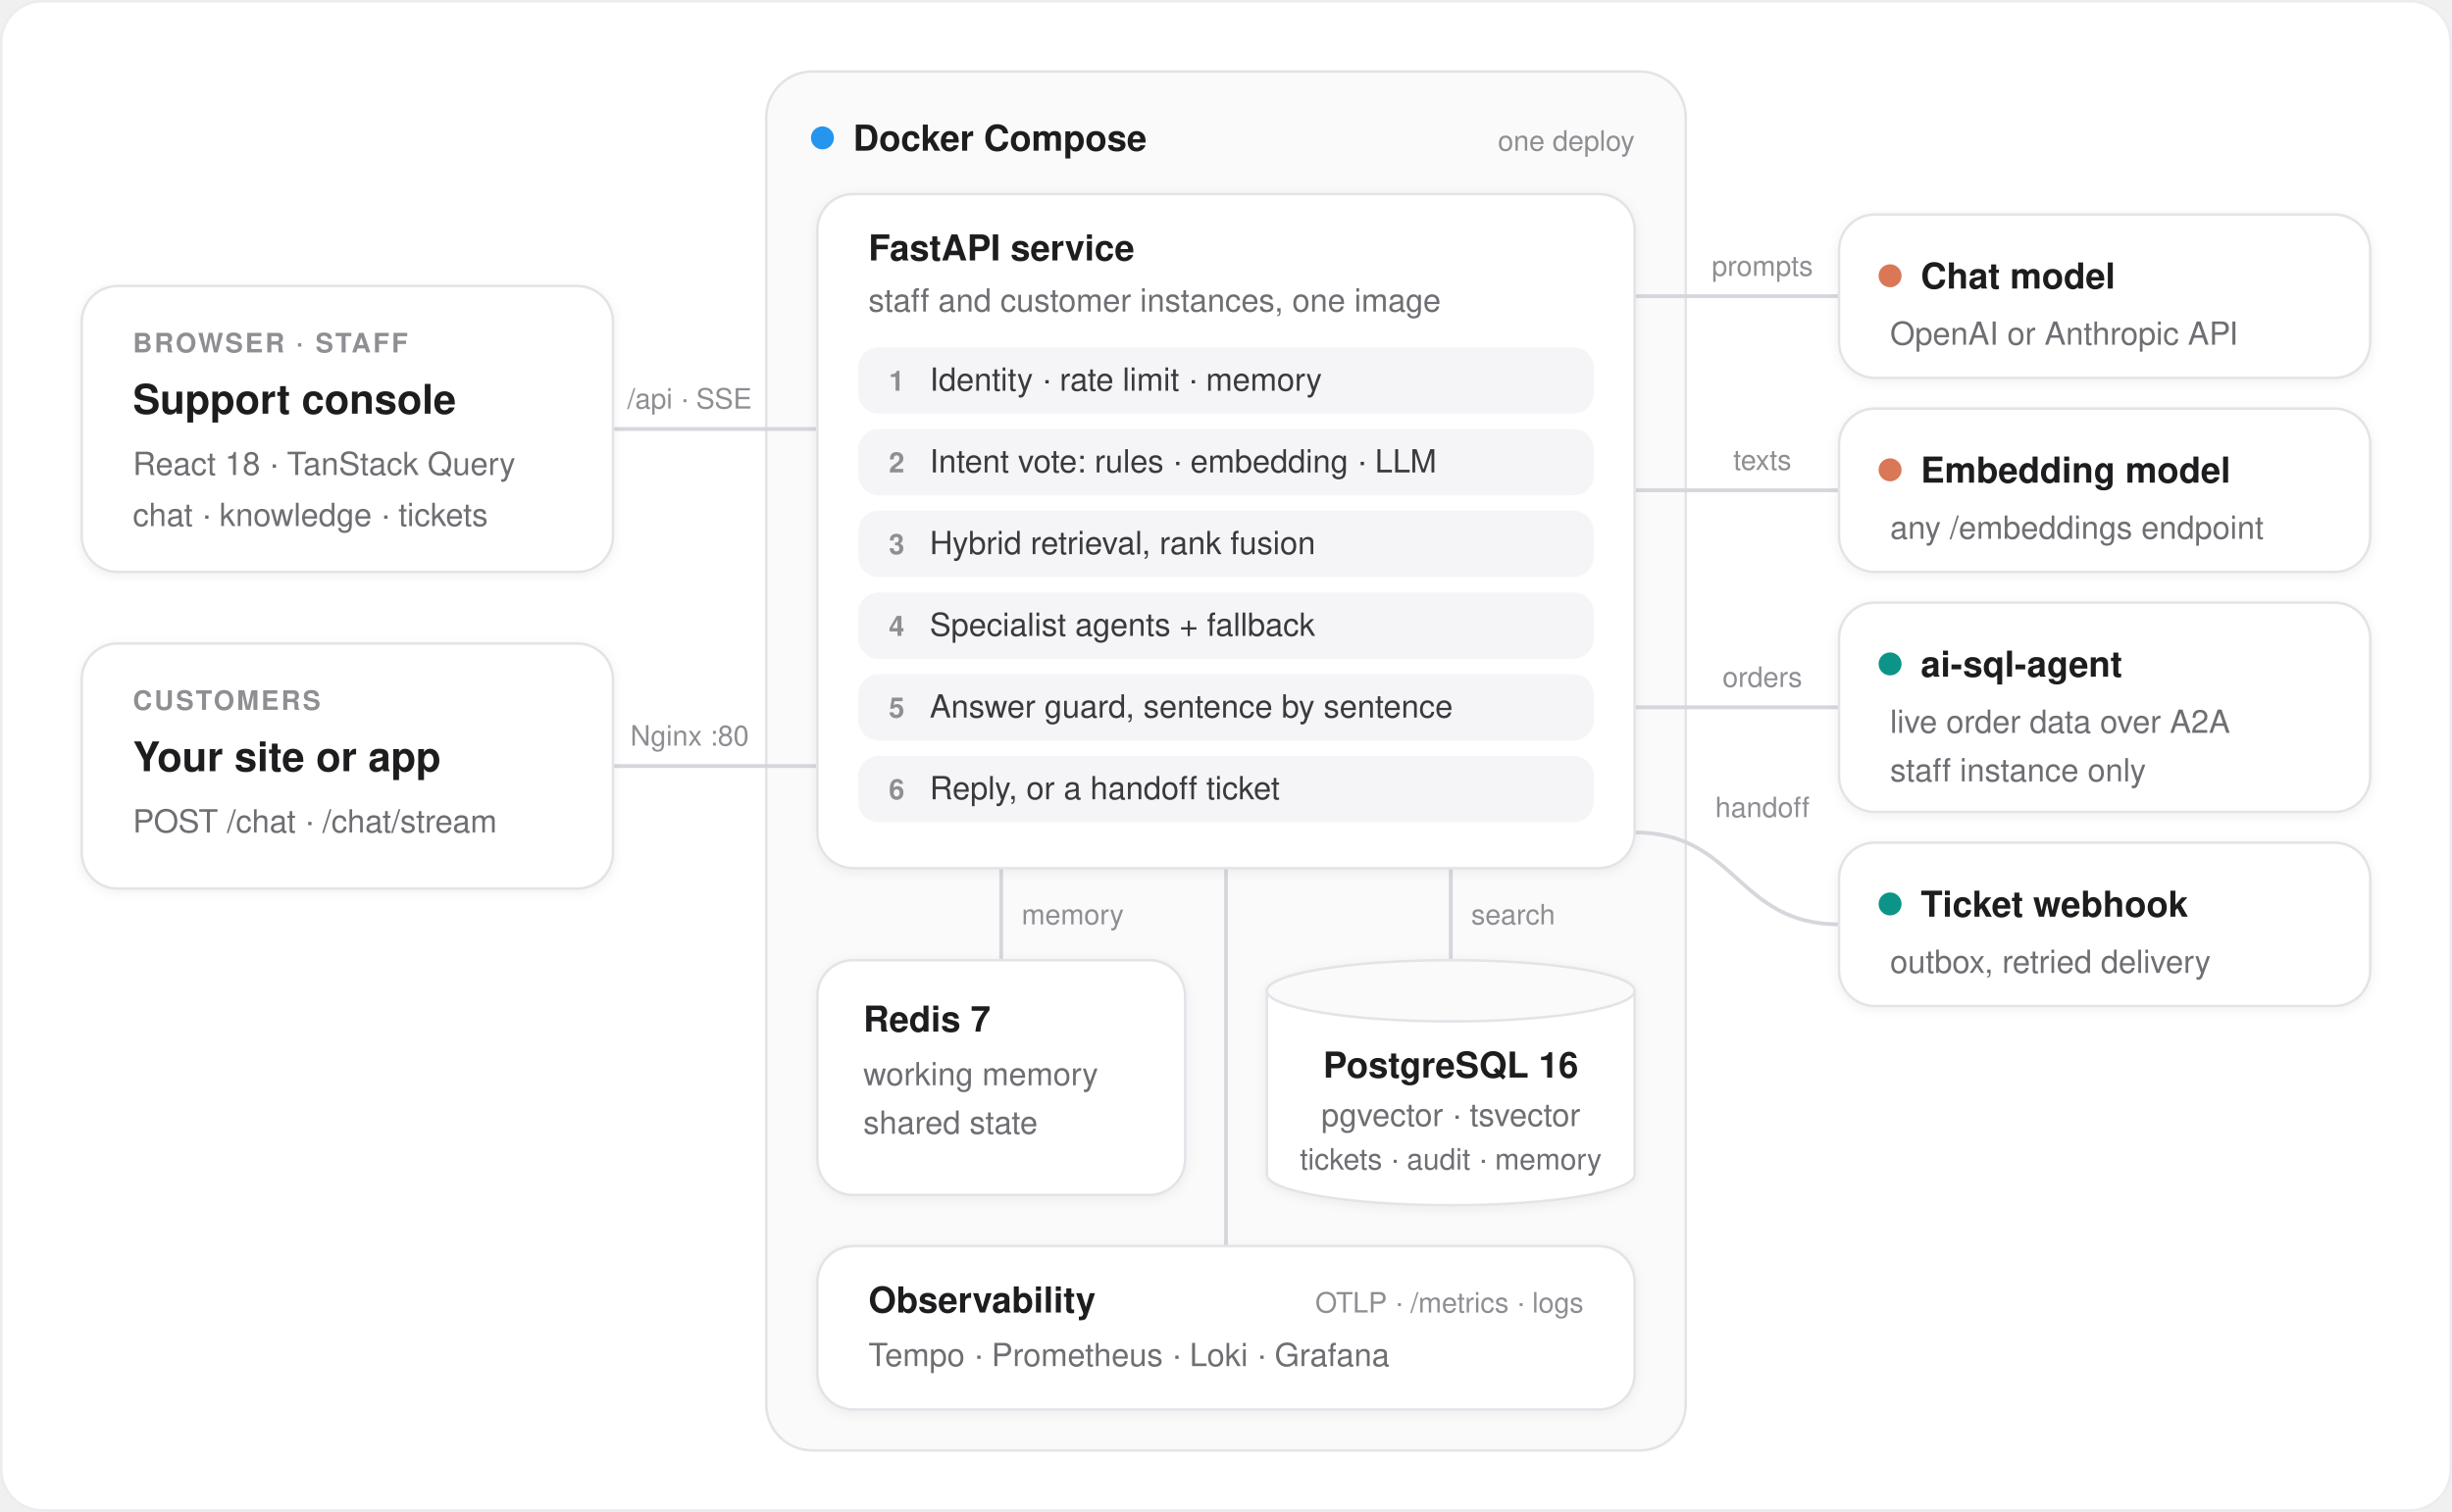
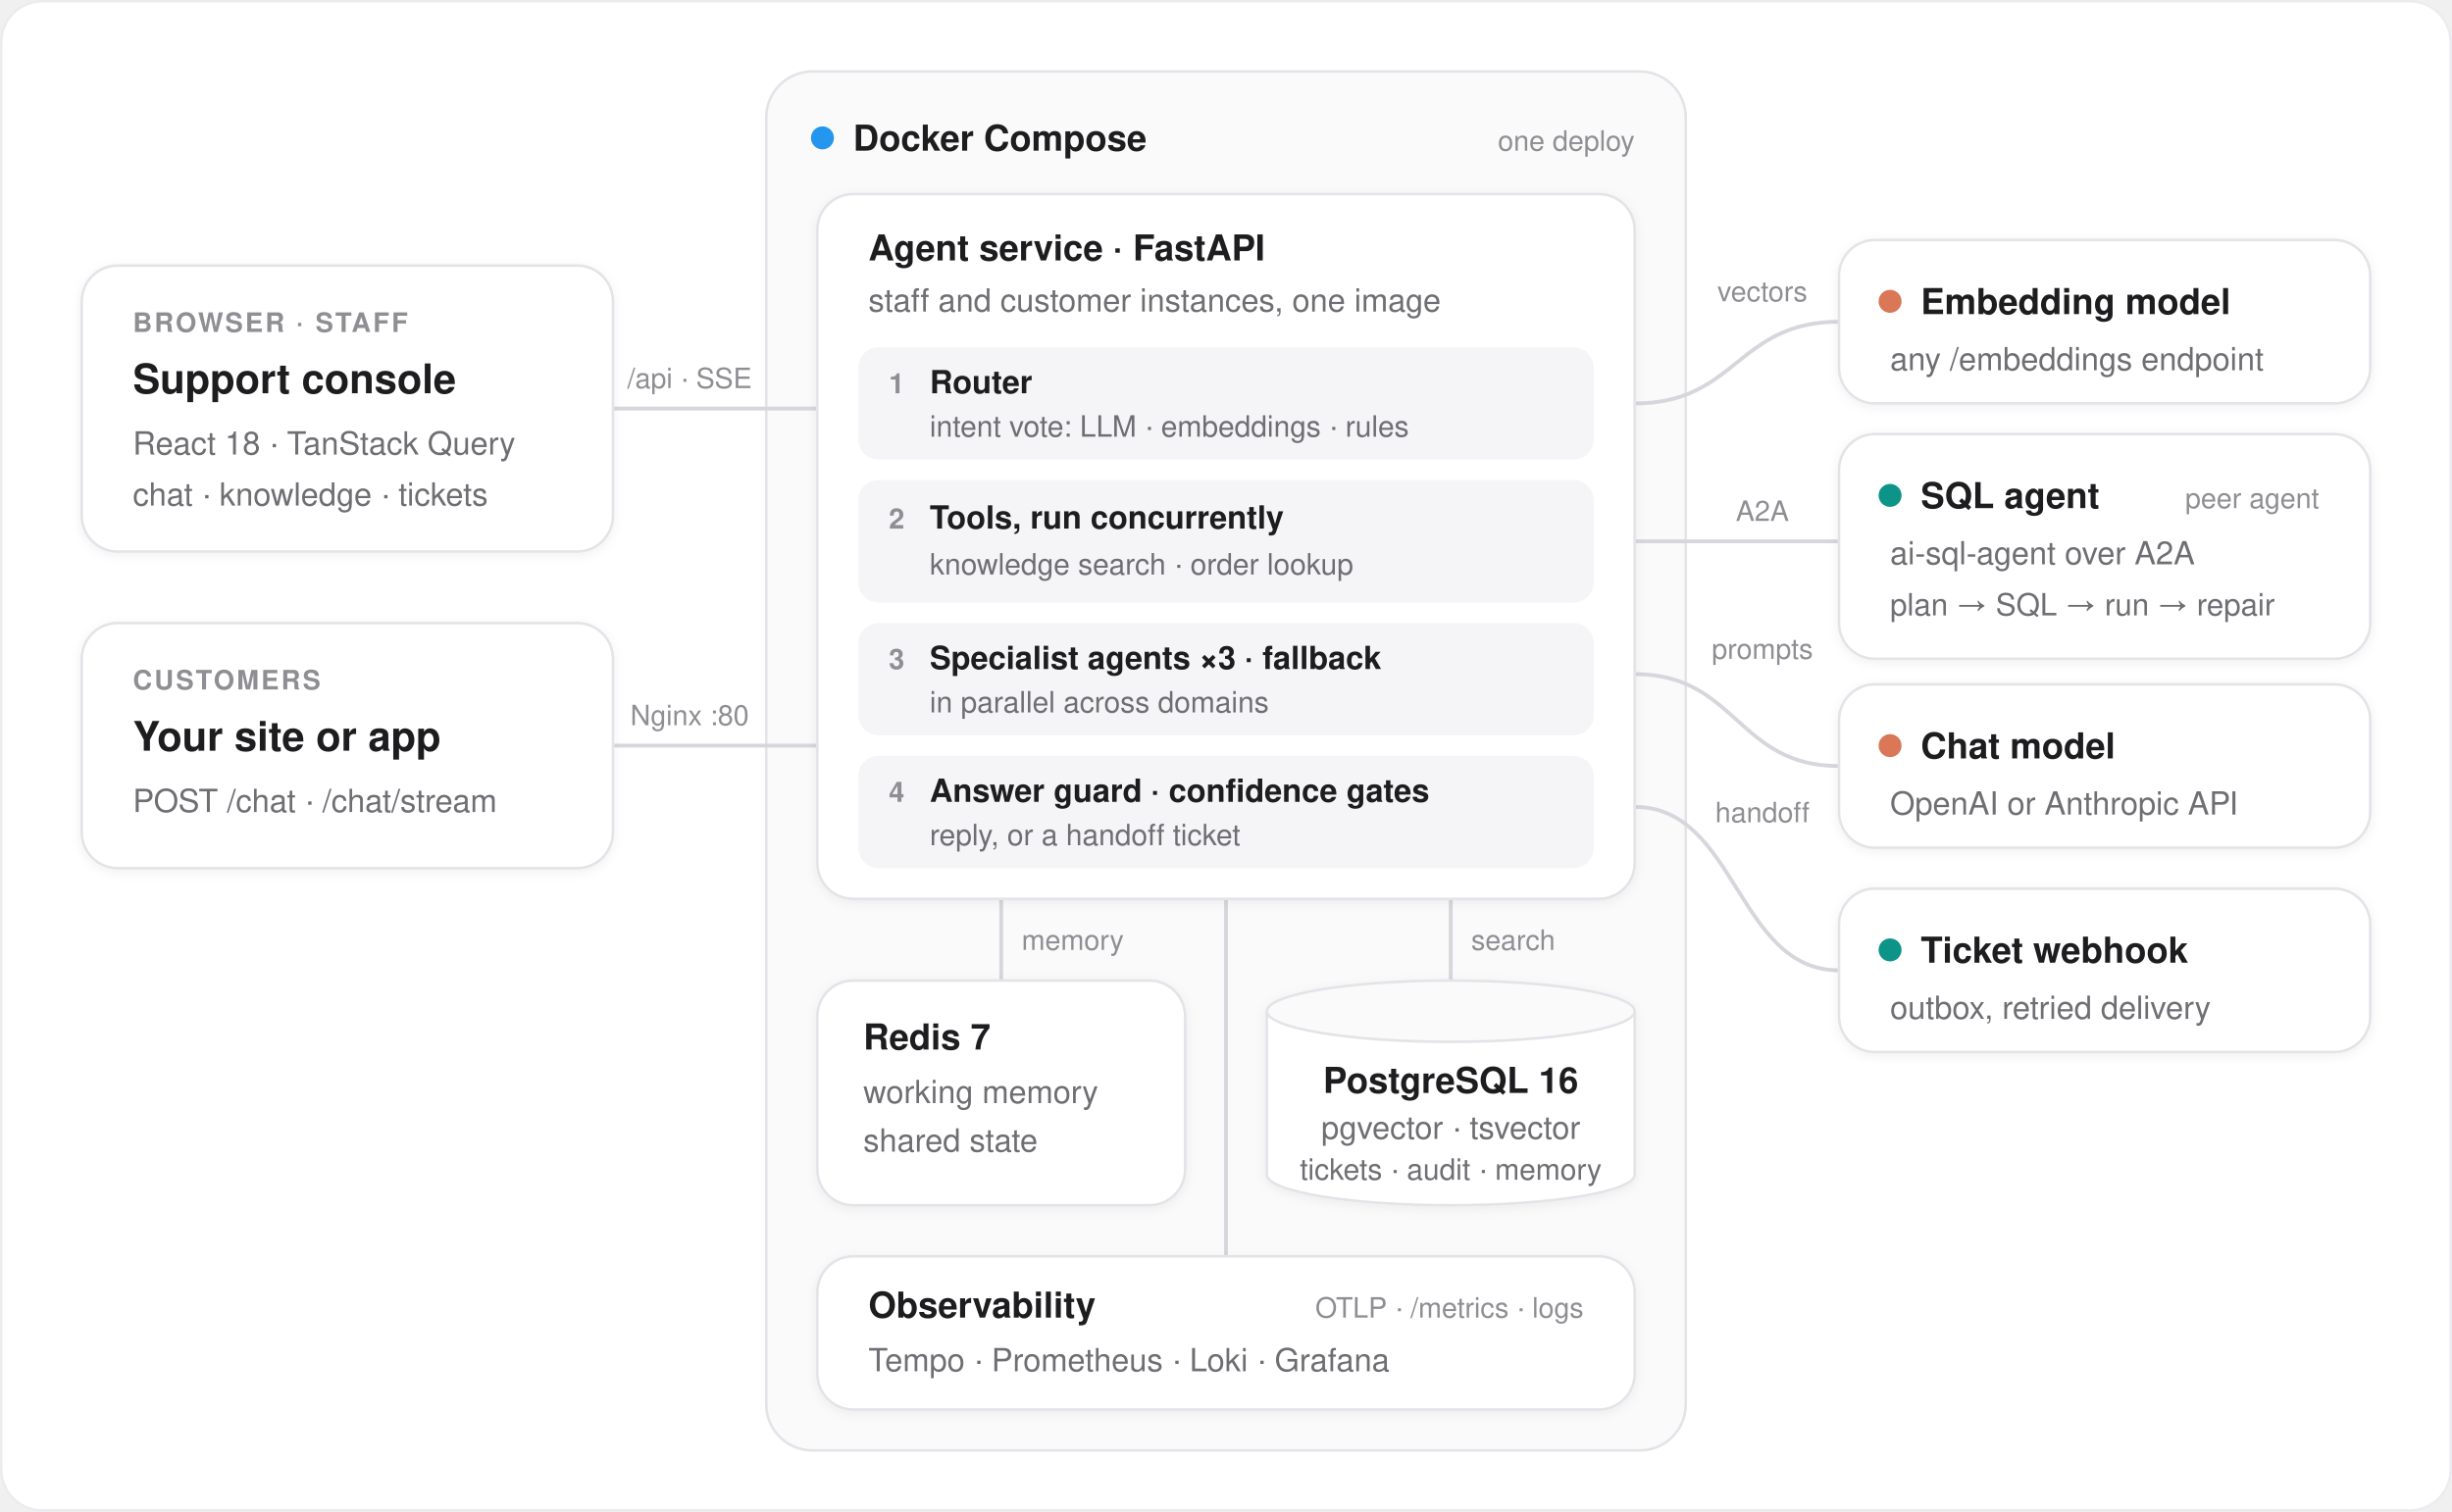
<svg xmlns="http://www.w3.org/2000/svg" viewBox="0 0 960 592" width="960" height="592" role="img" aria-labelledby="title desc">
  <style>
    text { font-family: -apple-system, BlinkMacSystemFont, "Segoe UI", "Helvetica Neue", Helvetica, Arial, sans-serif; }
    .eyebrow { font-size: 10.5px; font-weight: 600; letter-spacing: 0.08em; fill: #8e8e93; }
    .title { font-size: 16px; font-weight: 600; fill: #1d1d1f; }
    .name { font-size: 14px; font-weight: 600; fill: #1d1d1f; }
    .sub { font-size: 12.5px; fill: #6e6e73; }
-     .step { font-size: 12.5px; fill: #3a3a3c; }
+     .step { font-size: 12.5px; font-weight: 600; fill: #1d1d1f; }
+     .note { font-size: 11.5px; fill: #6e6e73; }
    .num { font-size: 11px; font-weight: 600; fill: #8e8e93; }
    .edge { font-size: 11px; fill: #8e8e93; }
    .card { fill: #ffffff; stroke: #e3e3e8; stroke-width: 1; }
    .wire { fill: none; stroke: #d6d6dc; stroke-width: 1.5; }
    .chip { fill: #f5f5f7; animation: lit 8s linear infinite; }
    .pulse {
      fill: none;
      stroke-width: 3;
      stroke-linecap: round;
      stroke-dasharray: 0.14 1.3;
      stroke-dashoffset: 0.14;
      opacity: 0;
      animation: travel 8s linear infinite;
    }
    .data { stroke: #0a7cff; }
    .ai { stroke: #d97757; }
    .service { stroke: #0d9488; }
    .live { animation: breathe 2.4s ease-in-out infinite; transform-box: fill-box; transform-origin: center; }
    @keyframes travel {
      0% { stroke-dashoffset: 0.14; opacity: 1; }
      24% { stroke-dashoffset: -1; opacity: 1; }
      25%, 100% { stroke-dashoffset: -1; opacity: 0; }
    }
    @keyframes lit {
      0%, 9% { fill: #e6f0ff; }
      13%, 100% { fill: #f5f5f7; }
    }
    @keyframes breathe {
      0%, 100% { opacity: 1; transform: scale(1); }
      50% { opacity: 0.45; transform: scale(0.8); }
    }
    @media (prefers-reduced-motion: reduce) {
      .pulse, .chip, .live { animation: none; }
    }
  </style>
  <defs>
    <filter id="lift" x="-10%" y="-10%" width="120%" height="140%">
      <feDropShadow dx="0" dy="1" stdDeviation="2" flood-color="#000000" flood-opacity="0.06" />
    </filter>
    <filter id="glow" filterUnits="userSpaceOnUse" x="0" y="0" width="960" height="592">
      <feGaussianBlur stdDeviation="2" result="blur" />
      <feMerge>
        <feMergeNode in="blur" />
        <feMergeNode in="SourceGraphic" />
      </feMerge>
    </filter>
  </defs>
  <rect x="0.5" y="0.5" width="959" height="591" rx="16" fill="#ffffff" stroke="#ececf0" />
  <rect x="300" y="28" width="360" height="540" rx="18" fill="#fafafb" stroke="#e3e3e8" />
-   <path class="wire" d="M240,168 L320,168" />
-   <path class="wire" d="M240,300 L320,300" />
-   <path class="wire" d="M392,340 L392,376" />
-   <path class="wire" d="M568,340 L568,376" />
-   <path class="wire" d="M480,340 L480,488" />
-   <path class="wire" d="M640,116 L720,116" />
-   <path class="wire" d="M640,192 L720,192" />
-   <path class="wire" d="M640,277 L720,277" />
-   <path class="wire" d="M640,326 C680,326 680,362 720,362" />
-   <text class="edge" x="270" y="160" text-anchor="middle">/api · SSE</text>
-   <text class="edge" x="270" y="292" text-anchor="middle">Nginx :80</text>
-   <text class="edge" x="400" y="362">memory</text>
-   <text class="edge" x="576" y="362">search</text>
-   <text class="edge" x="690" y="108" text-anchor="middle">prompts</text>
-   <text class="edge" x="690" y="184" text-anchor="middle">texts</text>
-   <text class="edge" x="690" y="269" text-anchor="middle">orders</text>
-   <text class="edge" x="690" y="320" text-anchor="middle">handoff</text>
-   <path class="pulse data" pathLength="1" filter="url(#glow)" d="M240,168 L320,168" style="animation-delay: 0s" />
-   <path class="pulse data" pathLength="1" filter="url(#glow)" d="M392,340 L392,376" style="animation-delay: 0.8s" />
-   <path class="pulse ai" pathLength="1" filter="url(#glow)" d="M640,192 L720,192" style="animation-delay: 1.6s" />
-   <path class="pulse data" pathLength="1" filter="url(#glow)" d="M568,340 L568,376" style="animation-delay: 2.4s" />
-   <path class="pulse ai" pathLength="1" filter="url(#glow)" d="M640,116 L720,116" style="animation-delay: 3.2s" />
-   <path class="pulse service" pathLength="1" filter="url(#glow)" d="M640,277 L720,277" style="animation-delay: 4s" />
-   <path class="pulse data" pathLength="1" filter="url(#glow)" d="M320,168 L240,168" style="animation-delay: 4.8s" />
-   <path class="pulse service" pathLength="1" filter="url(#glow)" d="M640,326 C680,326 680,362 720,362" style="animation-delay: 5.6s" />
-   <path class="pulse service" pathLength="1" filter="url(#glow)" d="M480,340 L480,488" style="animation-delay: 6.4s" />
+   <path class="wire" d="M240,160 L320,160" />
+   <path class="wire" d="M240,292 L320,292" />
+   <path class="wire" d="M392,352 L392,384" />
+   <path class="wire" d="M568,352 L568,384" />
+   <path class="wire" d="M480,352 L480,492" />
+   <path class="wire" d="M640,158 C680,158 680,126 720,126" />
+   <path class="wire" d="M640,212 L720,212" />
+   <path class="wire" d="M640,264 C680,264 680,300 720,300" />
+   <path class="wire" d="M640,316 C680,316 680,380 720,380" />
+   <text class="edge" x="270" y="152" text-anchor="middle">/api · SSE</text>
+   <text class="edge" x="270" y="284" text-anchor="middle">Nginx :80</text>
+   <text class="edge" x="400" y="372">memory</text>
+   <text class="edge" x="576" y="372">search</text>
+   <text class="edge" x="690" y="118" text-anchor="middle">vectors</text>
+   <text class="edge" x="690" y="204" text-anchor="middle">A2A</text>
+   <text class="edge" x="690" y="258" text-anchor="middle">prompts</text>
+   <text class="edge" x="690" y="322" text-anchor="middle">handoff</text>
+   <path class="pulse data" pathLength="1" filter="url(#glow)" d="M240,160 L320,160" style="animation-delay: 0s" />
+   <path class="pulse data" pathLength="1" filter="url(#glow)" d="M392,352 L392,384" style="animation-delay: 0.7s" />
+   <path class="pulse ai" pathLength="1" filter="url(#glow)" d="M640,158 C680,158 680,126 720,126" style="animation-delay: 1.3s" />
+   <path class="pulse data" pathLength="1" filter="url(#glow)" d="M568,352 L568,384" style="animation-delay: 2s" />
+   <path class="pulse service" pathLength="1" filter="url(#glow)" d="M640,212 L720,212" style="animation-delay: 2.5s" />
+   <path class="pulse service" pathLength="1" filter="url(#glow)" d="M720,212 L640,212" style="animation-delay: 3.2s" />
+   <path class="pulse ai" pathLength="1" filter="url(#glow)" d="M640,264 C680,264 680,300 720,300" style="animation-delay: 4s" />
+   <path class="pulse data" pathLength="1" filter="url(#glow)" d="M320,160 L240,160" style="animation-delay: 5.2s" />
+   <path class="pulse service" pathLength="1" filter="url(#glow)" d="M640,316 C680,316 680,380 720,380" style="animation-delay: 5.9s" />
+   <path class="pulse service" pathLength="1" filter="url(#glow)" d="M480,352 L480,492" style="animation-delay: 6.6s" />
  <g filter="url(#lift)">
-     <rect class="card" x="32" y="112" width="208" height="112" rx="14" />
-     <rect class="card" x="32" y="252" width="208" height="96" rx="14" />
+     <rect class="card" x="32" y="104" width="208" height="112" rx="14" />
+     <rect class="card" x="32" y="244" width="208" height="96" rx="14" />
  </g>
-   <text class="eyebrow" x="52" y="138">BROWSER · STAFF</text>
-   <text class="title" x="52" y="162">Support console</text>
-   <text class="sub" x="52" y="186">React 18 · TanStack Query</text>
-   <text class="sub" x="52" y="206">chat · knowledge · tickets</text>
-   <text class="eyebrow" x="52" y="278">CUSTOMERS</text>
-   <text class="title" x="52" y="302">Your site or app</text>
-   <text class="sub" x="52" y="326">POST /chat · /chat/stream</text>
+   <text class="eyebrow" x="52" y="130">BROWSER · STAFF</text>
+   <text class="title" x="52" y="154">Support console</text>
+   <text class="sub" x="52" y="178">React 18 · TanStack Query</text>
+   <text class="sub" x="52" y="198">chat · knowledge · tickets</text>
+   <text class="eyebrow" x="52" y="270">CUSTOMERS</text>
+   <text class="title" x="52" y="294">Your site or app</text>
+   <text class="sub" x="52" y="318">POST /chat · /chat/stream</text>
  <circle class="live" cx="322" cy="54" r="4.5" fill="#2496ed" />
  <text class="name" x="334" y="59">Docker Compose</text>
  <text class="edge" x="640" y="59" text-anchor="end">one deploy</text>
-   <rect class="card" x="320" y="76" width="320" height="264" rx="14" filter="url(#lift)" />
-   <text class="name" x="340" y="102">FastAPI service</text>
+   <rect class="card" x="320" y="76" width="320" height="276" rx="14" filter="url(#lift)" />
+   <text class="name" x="340" y="102">Agent service · FastAPI</text>
  <text class="sub" x="340" y="122">staff and customer instances, one image</text>
-   <rect class="chip" x="336" y="136" width="288" height="26" rx="8" style="animation-delay: 0.8s" />
-   <rect class="chip" x="336" y="168" width="288" height="26" rx="8" style="animation-delay: 1.6s" />
-   <rect class="chip" x="336" y="200" width="288" height="26" rx="8" style="animation-delay: 2.4s" />
-   <rect class="chip" x="336" y="232" width="288" height="26" rx="8" style="animation-delay: 3.2s" />
-   <rect class="chip" x="336" y="264" width="288" height="26" rx="8" style="animation-delay: 4.4s" />
-   <rect class="chip" x="336" y="296" width="288" height="26" rx="8" style="animation-delay: 5.2s" />
-   <text class="num" x="348" y="153">1</text>
-   <text class="step" x="364" y="153">Identity · rate limit · memory</text>
-   <text class="num" x="348" y="185">2</text>
-   <text class="step" x="364" y="185">Intent vote: rules · embedding · LLM</text>
-   <text class="num" x="348" y="217">3</text>
-   <text class="step" x="364" y="217">Hybrid retrieval, rank fusion</text>
-   <text class="num" x="348" y="249">4</text>
-   <text class="step" x="364" y="249">Specialist agents + fallback</text>
-   <text class="num" x="348" y="281">5</text>
-   <text class="step" x="364" y="281">Answer guard, sentence by sentence</text>
-   <text class="num" x="348" y="313">6</text>
-   <text class="step" x="364" y="313">Reply, or a handoff ticket</text>
-   <rect class="card" x="320" y="376" width="144" height="92" rx="14" filter="url(#lift)" />
-   <text class="name" x="338" y="404">Redis 7</text>
-   <text class="sub" x="338" y="425">working memory</text>
-   <text class="sub" x="338" y="444">shared state</text>
+   <rect class="chip" x="336" y="136" width="288" height="44" rx="8" style="animation-delay: 1.3s" />
+   <rect class="chip" x="336" y="188" width="288" height="48" rx="8" style="animation-delay: 2s" />
+   <rect class="chip" x="336" y="244" width="288" height="44" rx="8" style="animation-delay: 4s" />
+   <rect class="chip" x="336" y="296" width="288" height="44" rx="8" style="animation-delay: 5s" />
+   <text class="num" x="348" y="154">1</text>
+   <text class="step" x="364" y="154">Router</text>
+   <text class="note" x="364" y="171">intent vote: LLM · embeddings · rules</text>
+   <text class="num" x="348" y="207">2</text>
+   <text class="step" x="364" y="207">Tools, run concurrently</text>
+   <text class="note" x="364" y="225">knowledge search · order lookup</text>
+   <text class="num" x="348" y="262">3</text>
+   <text class="step" x="364" y="262">Specialist agents ×3 · fallback</text>
+   <text class="note" x="364" y="279">in parallel across domains</text>
+   <text class="num" x="348" y="314">4</text>
+   <text class="step" x="364" y="314">Answer guard · confidence gates</text>
+   <text class="note" x="364" y="331">reply, or a handoff ticket</text>
+   <rect class="card" x="320" y="384" width="144" height="88" rx="14" filter="url(#lift)" />
+   <text class="name" x="338" y="411">Redis 7</text>
+   <text class="sub" x="338" y="432">working memory</text>
+   <text class="sub" x="338" y="451">shared state</text>
  <g filter="url(#lift)">
-     <path d="M496,388 V460 A72,12 0 0 0 640,460 V388" fill="#ffffff" stroke="#e3e3e8" />
-     <ellipse cx="568" cy="388" rx="72" ry="12" fill="#fafafb" stroke="#e3e3e8" />
+     <path d="M496,396 V460 A72,12 0 0 0 640,460 V396" fill="#ffffff" stroke="#e3e3e8" />
+     <ellipse cx="568" cy="396" rx="72" ry="12" fill="#fafafb" stroke="#e3e3e8" />
  </g>
-   <text class="name" x="568" y="422" text-anchor="middle">PostgreSQL 16</text>
-   <text class="sub" x="568" y="441" text-anchor="middle">pgvector · tsvector</text>
-   <text class="sub" x="568" y="458" text-anchor="middle" style="font-size: 11.5px">tickets · audit · memory</text>
-   <rect class="card" x="320" y="488" width="320" height="64" rx="14" filter="url(#lift)" />
-   <text class="name" x="340" y="514">Observability</text>
-   <text class="edge" x="620" y="514" text-anchor="end">OTLP · /metrics · logs</text>
-   <text class="sub" x="340" y="535">Tempo · Prometheus · Loki · Grafana</text>
+   <text class="name" x="568" y="428" text-anchor="middle">PostgreSQL 16</text>
+   <text class="sub" x="568" y="446" text-anchor="middle">pgvector · tsvector</text>
+   <text class="sub" x="568" y="462" text-anchor="middle" style="font-size: 11.5px">tickets · audit · memory</text>
+   <rect class="card" x="320" y="492" width="320" height="60" rx="14" filter="url(#lift)" />
+   <text class="name" x="340" y="516">Observability</text>
+   <text class="edge" x="620" y="516" text-anchor="end">OTLP · /metrics · logs</text>
+   <text class="sub" x="340" y="537">Tempo · Prometheus · Loki · Grafana</text>
  <g filter="url(#lift)">
-     <rect class="card" x="720" y="84" width="208" height="64" rx="14" />
-     <rect class="card" x="720" y="160" width="208" height="64" rx="14" />
-     <rect class="card" x="720" y="236" width="208" height="82" rx="14" />
-     <rect class="card" x="720" y="330" width="208" height="64" rx="14" />
+     <rect class="card" x="720" y="94" width="208" height="64" rx="14" />
+     <rect class="card" x="720" y="170" width="208" height="88" rx="14" />
+     <rect class="card" x="720" y="268" width="208" height="64" rx="14" />
+     <rect class="card" x="720" y="348" width="208" height="64" rx="14" />
  </g>
-   <circle cx="740" cy="108" r="4.5" fill="#d97757" />
-   <text class="name" x="752" y="113">Chat model</text>
-   <text class="sub" x="740" y="135">OpenAI or Anthropic API</text>
-   <circle cx="740" cy="184" r="4.5" fill="#d97757" />
-   <text class="name" x="752" y="189">Embedding model</text>
-   <text class="sub" x="740" y="211">any /embeddings endpoint</text>
-   <circle cx="740" cy="260" r="4.5" fill="#0d9488" />
-   <text class="name" x="752" y="265">ai-sql-agent</text>
-   <text class="sub" x="740" y="287">live order data over A2A</text>
-   <text class="sub" x="740" y="306">staff instance only</text>
-   <circle cx="740" cy="354" r="4.5" fill="#0d9488" />
-   <text class="name" x="752" y="359">Ticket webhook</text>
-   <text class="sub" x="740" y="381">outbox, retried delivery</text>
+   <circle cx="740" cy="118" r="4.5" fill="#d97757" />
+   <text class="name" x="752" y="123">Embedding model</text>
+   <text class="sub" x="740" y="145">any /embeddings endpoint</text>
+   <circle cx="740" cy="194" r="4.5" fill="#0d9488" />
+   <text class="name" x="752" y="199">SQL agent</text>
+   <text class="edge" x="908" y="199" text-anchor="end">peer agent</text>
+   <text class="sub" x="740" y="221">ai-sql-agent over A2A</text>
+   <text class="sub" x="740" y="241" style="font-size: 12px">plan → SQL → run → repair</text>
+   <circle cx="740" cy="292" r="4.5" fill="#d97757" />
+   <text class="name" x="752" y="297">Chat model</text>
+   <text class="sub" x="740" y="319">OpenAI or Anthropic API</text>
+   <circle cx="740" cy="372" r="4.5" fill="#0d9488" />
+   <text class="name" x="752" y="377">Ticket webhook</text>
+   <text class="sub" x="740" y="399">outbox, retried delivery</text>
</svg>
